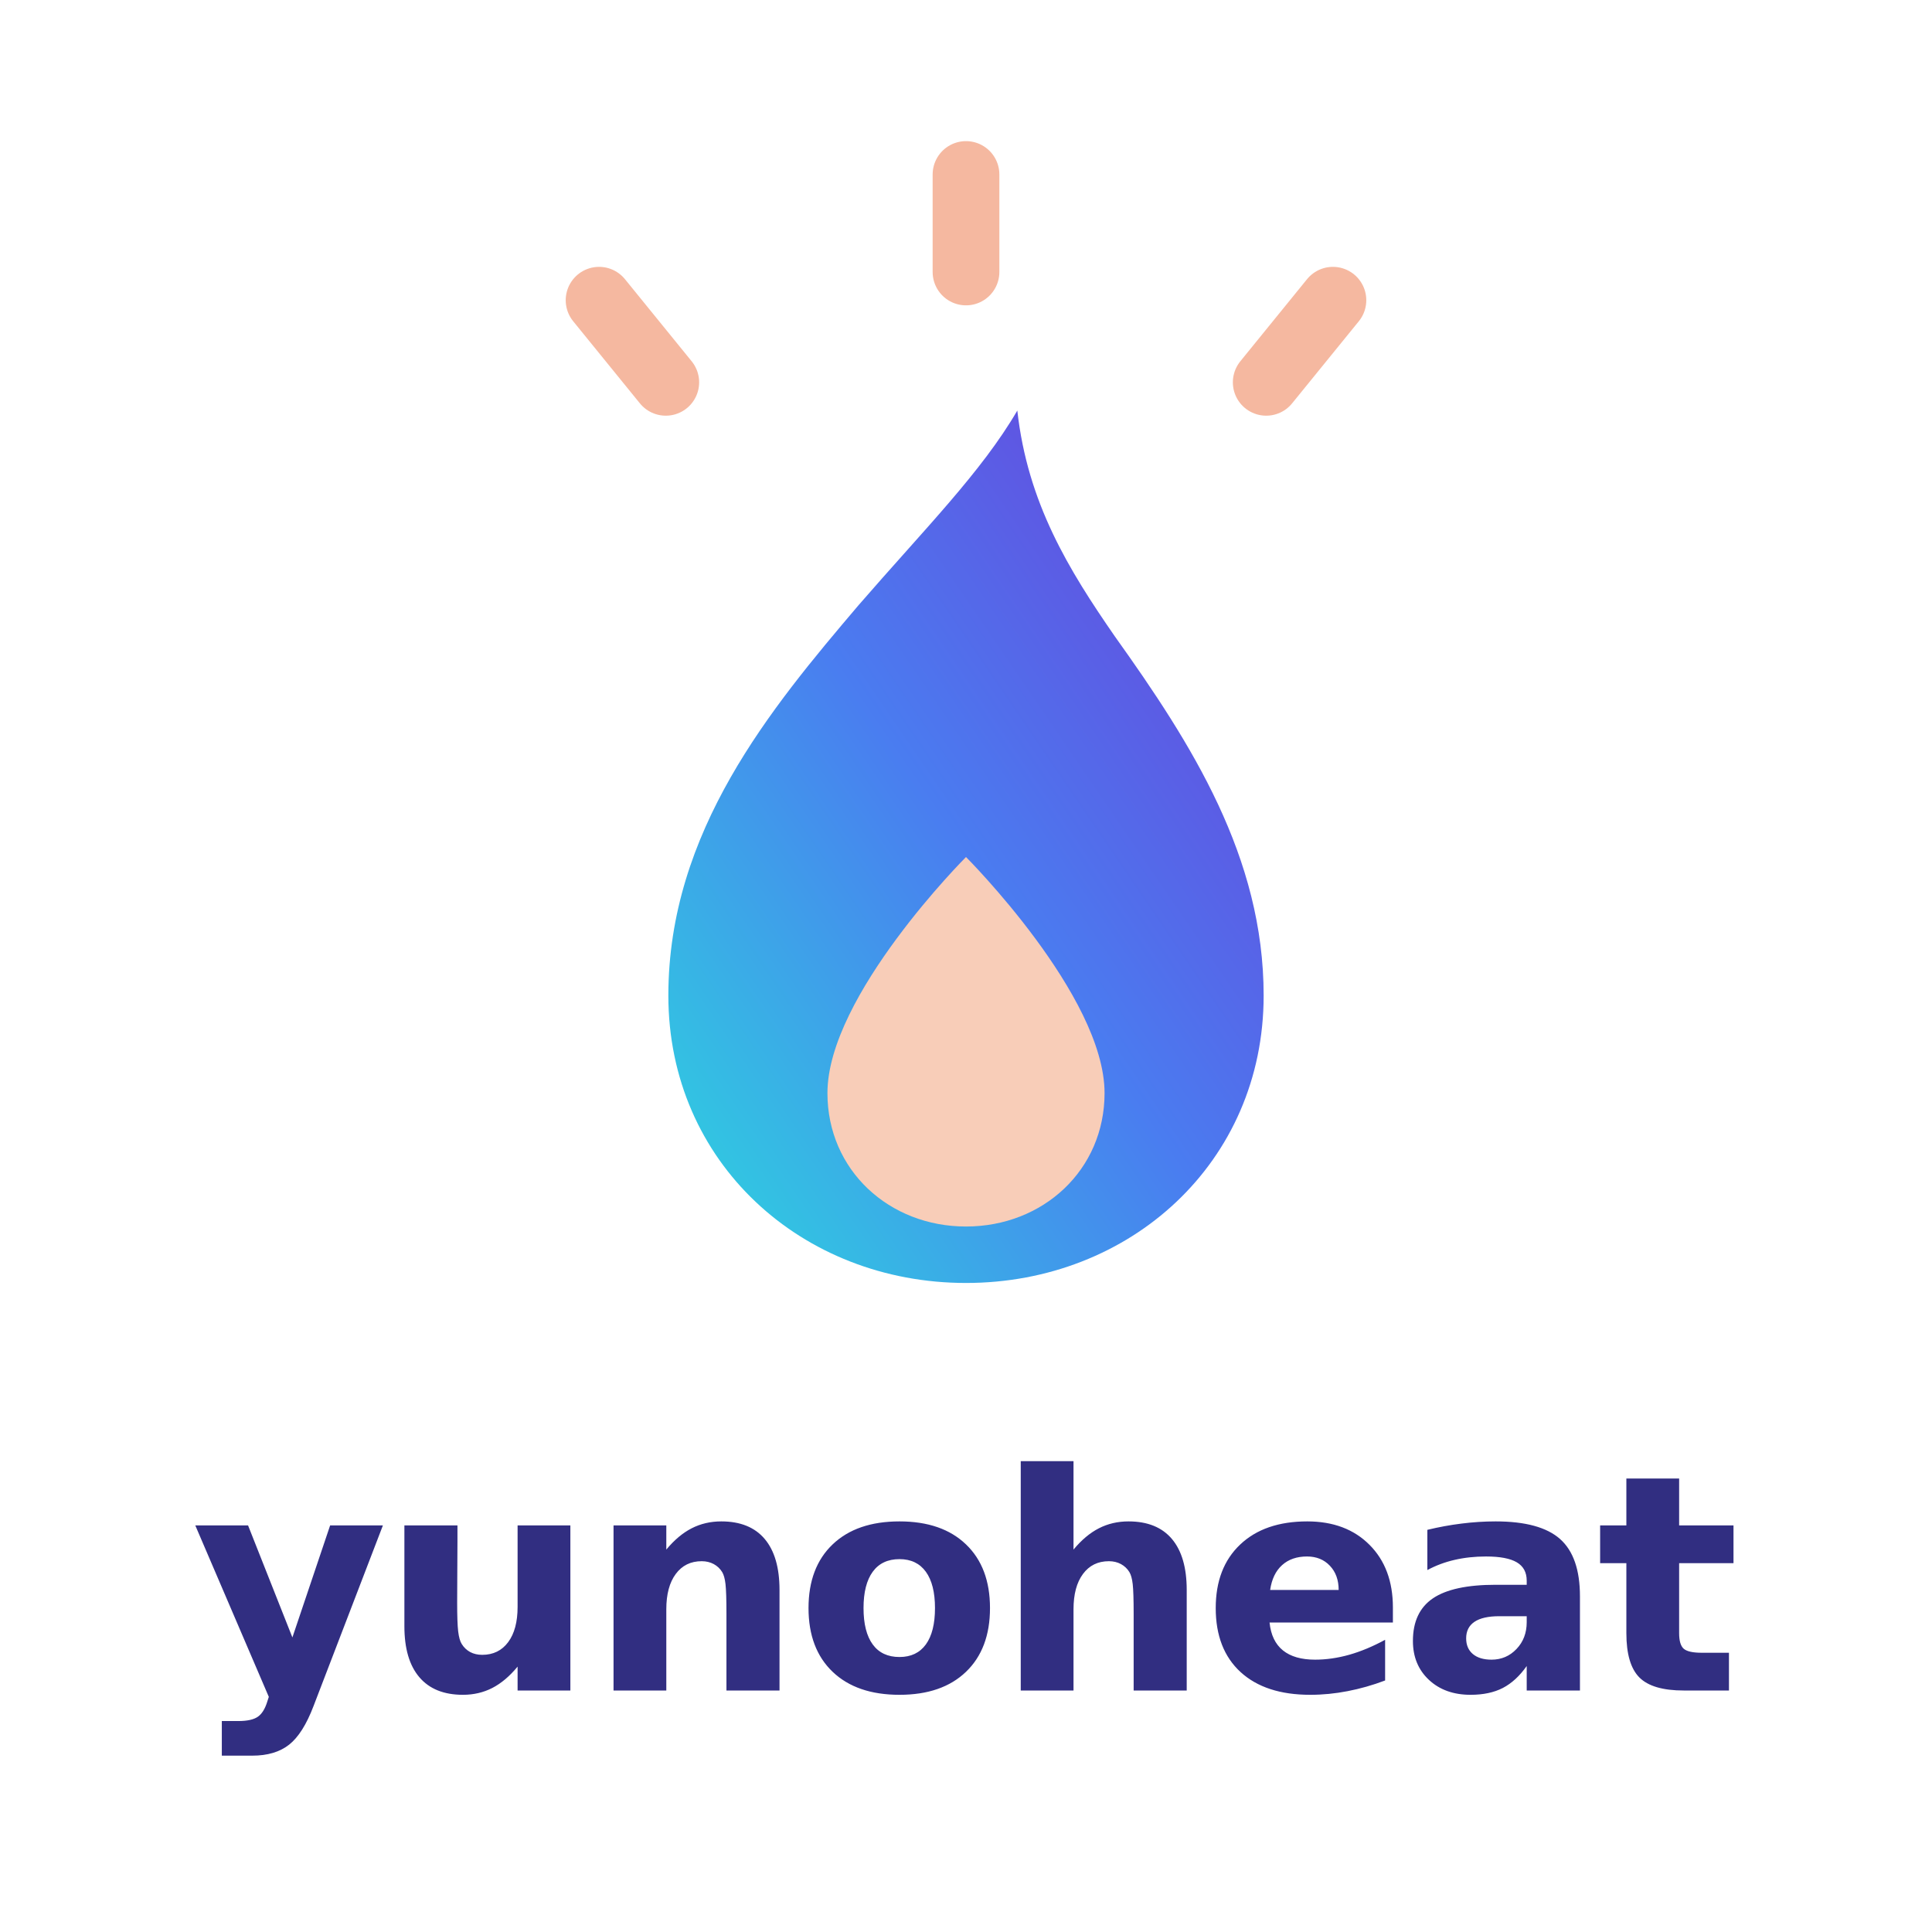
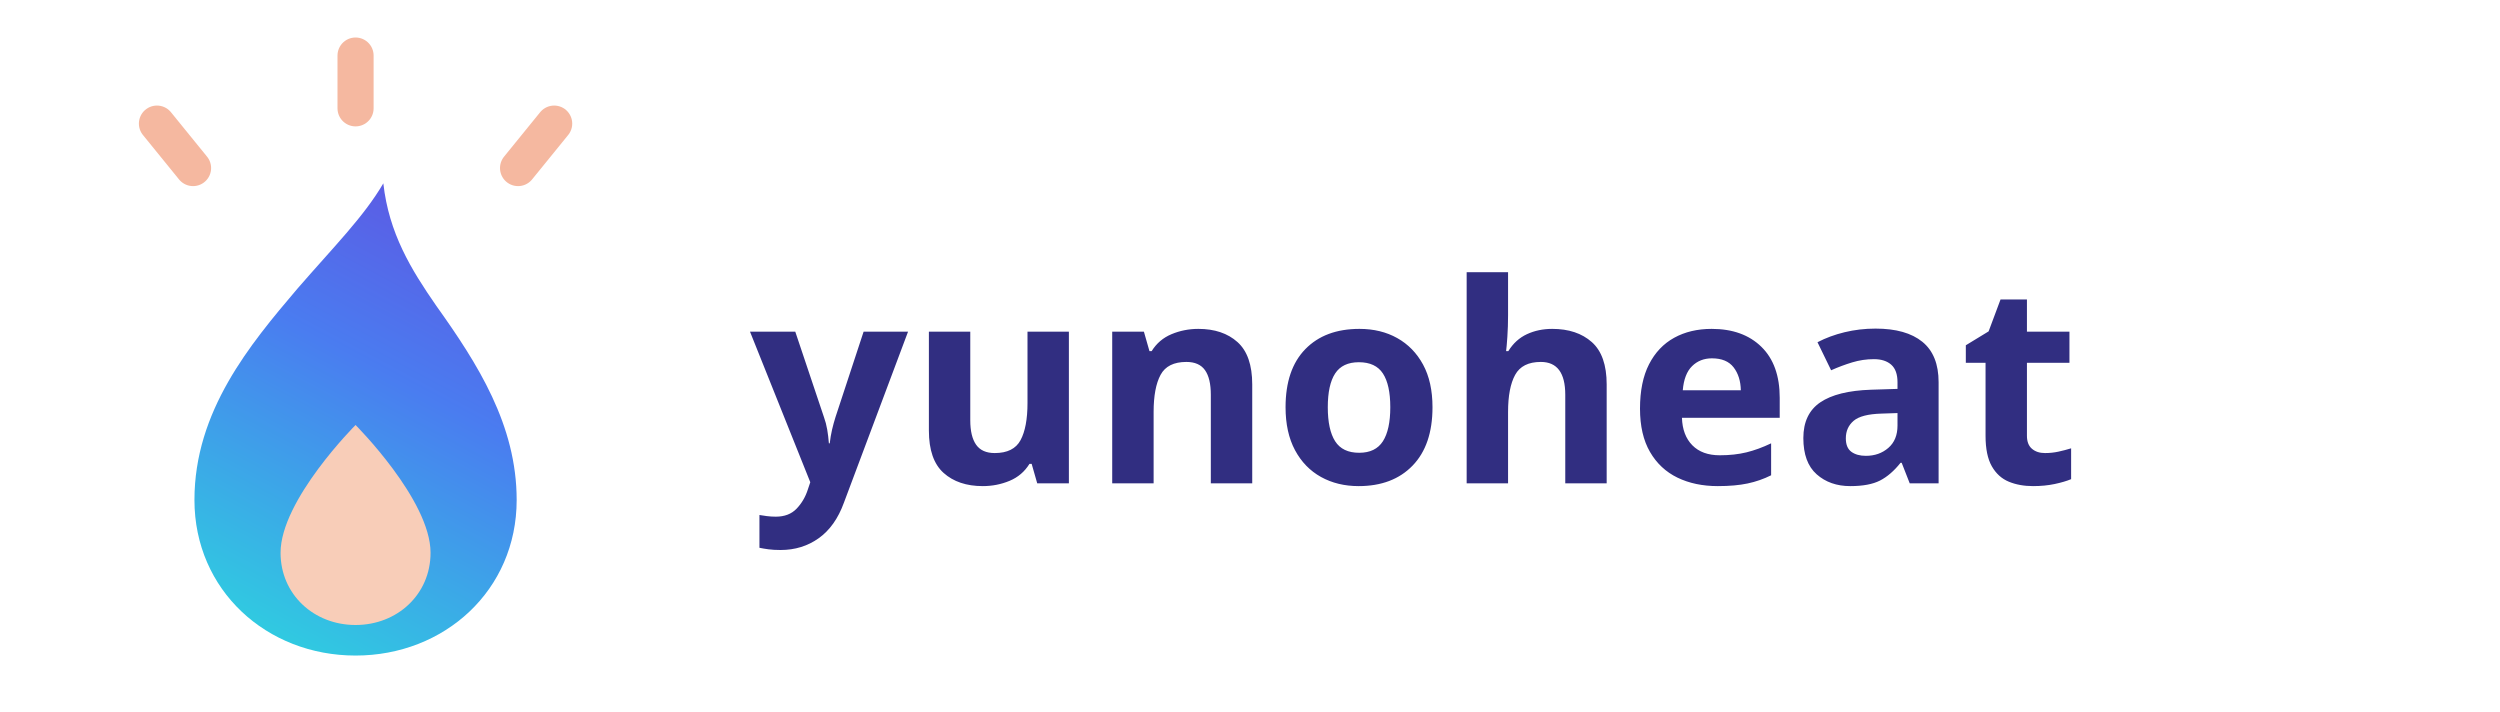
- <svg xmlns="http://www.w3.org/2000/svg" width="512" height="512" viewBox="0 0 512 512">
+ <svg xmlns="http://www.w3.org/2000/svg" width="1800" height="512" viewBox="0 0 1800 512">
  <defs>
-     <linearGradient id="flameGrad" x1="0" y1="1" x2="1" y2="0">
+     <linearGradient id="flameGrad" gradientUnits="userSpaceOnUse" x1="140" y1="472" x2="372" y2="40">
      <stop offset="0%" stop-color="#2BD9DE" />
      <stop offset="50%" stop-color="#4A7CF0" />
      <stop offset="100%" stop-color="#6D3BD9" />
    </linearGradient>
  </defs>
-   <g transform="translate(256 0) scale(0.68) translate(-256 28)">
+   <g id="icon">
    <g stroke="#F5B8A0" stroke-width="26" stroke-linecap="round" fill="none">
      <line x1="139" y1="121" x2="113" y2="89" />
      <line x1="256" y1="78" x2="256" y2="40" />
      <line x1="373" y1="121" x2="399" y2="89" />
    </g>
    <path fill="url(#flameGrad)" d="       M 276 132       C 280 168, 296 194, 314 220       C 344 262, 372 306, 372 360       C 372 425, 320 472, 256 472       C 192 472, 140 425, 140 360       C 140 296, 180 248, 214 208       C 240 178, 262 156, 276 132 Z" />
    <path fill="#F8CDB8" d="       M256 306       C 256 306, 202 360, 202 398       C 202 428, 226 450, 256 450       C 286 450, 310 428, 310 398       C 310 360, 256 306, 256 306 Z" />
  </g>
-   <text x="256" y="448" text-anchor="middle" font-family="DejaVu Sans" font-weight="bold" font-size="80" letter-spacing="-2" fill="#312E81">yunoheat</text>
+   <text x="540" y="348" font-family="sans-serif" font-weight="bold" font-size="200" fill="#312E81">yunoheat</text>
</svg>
